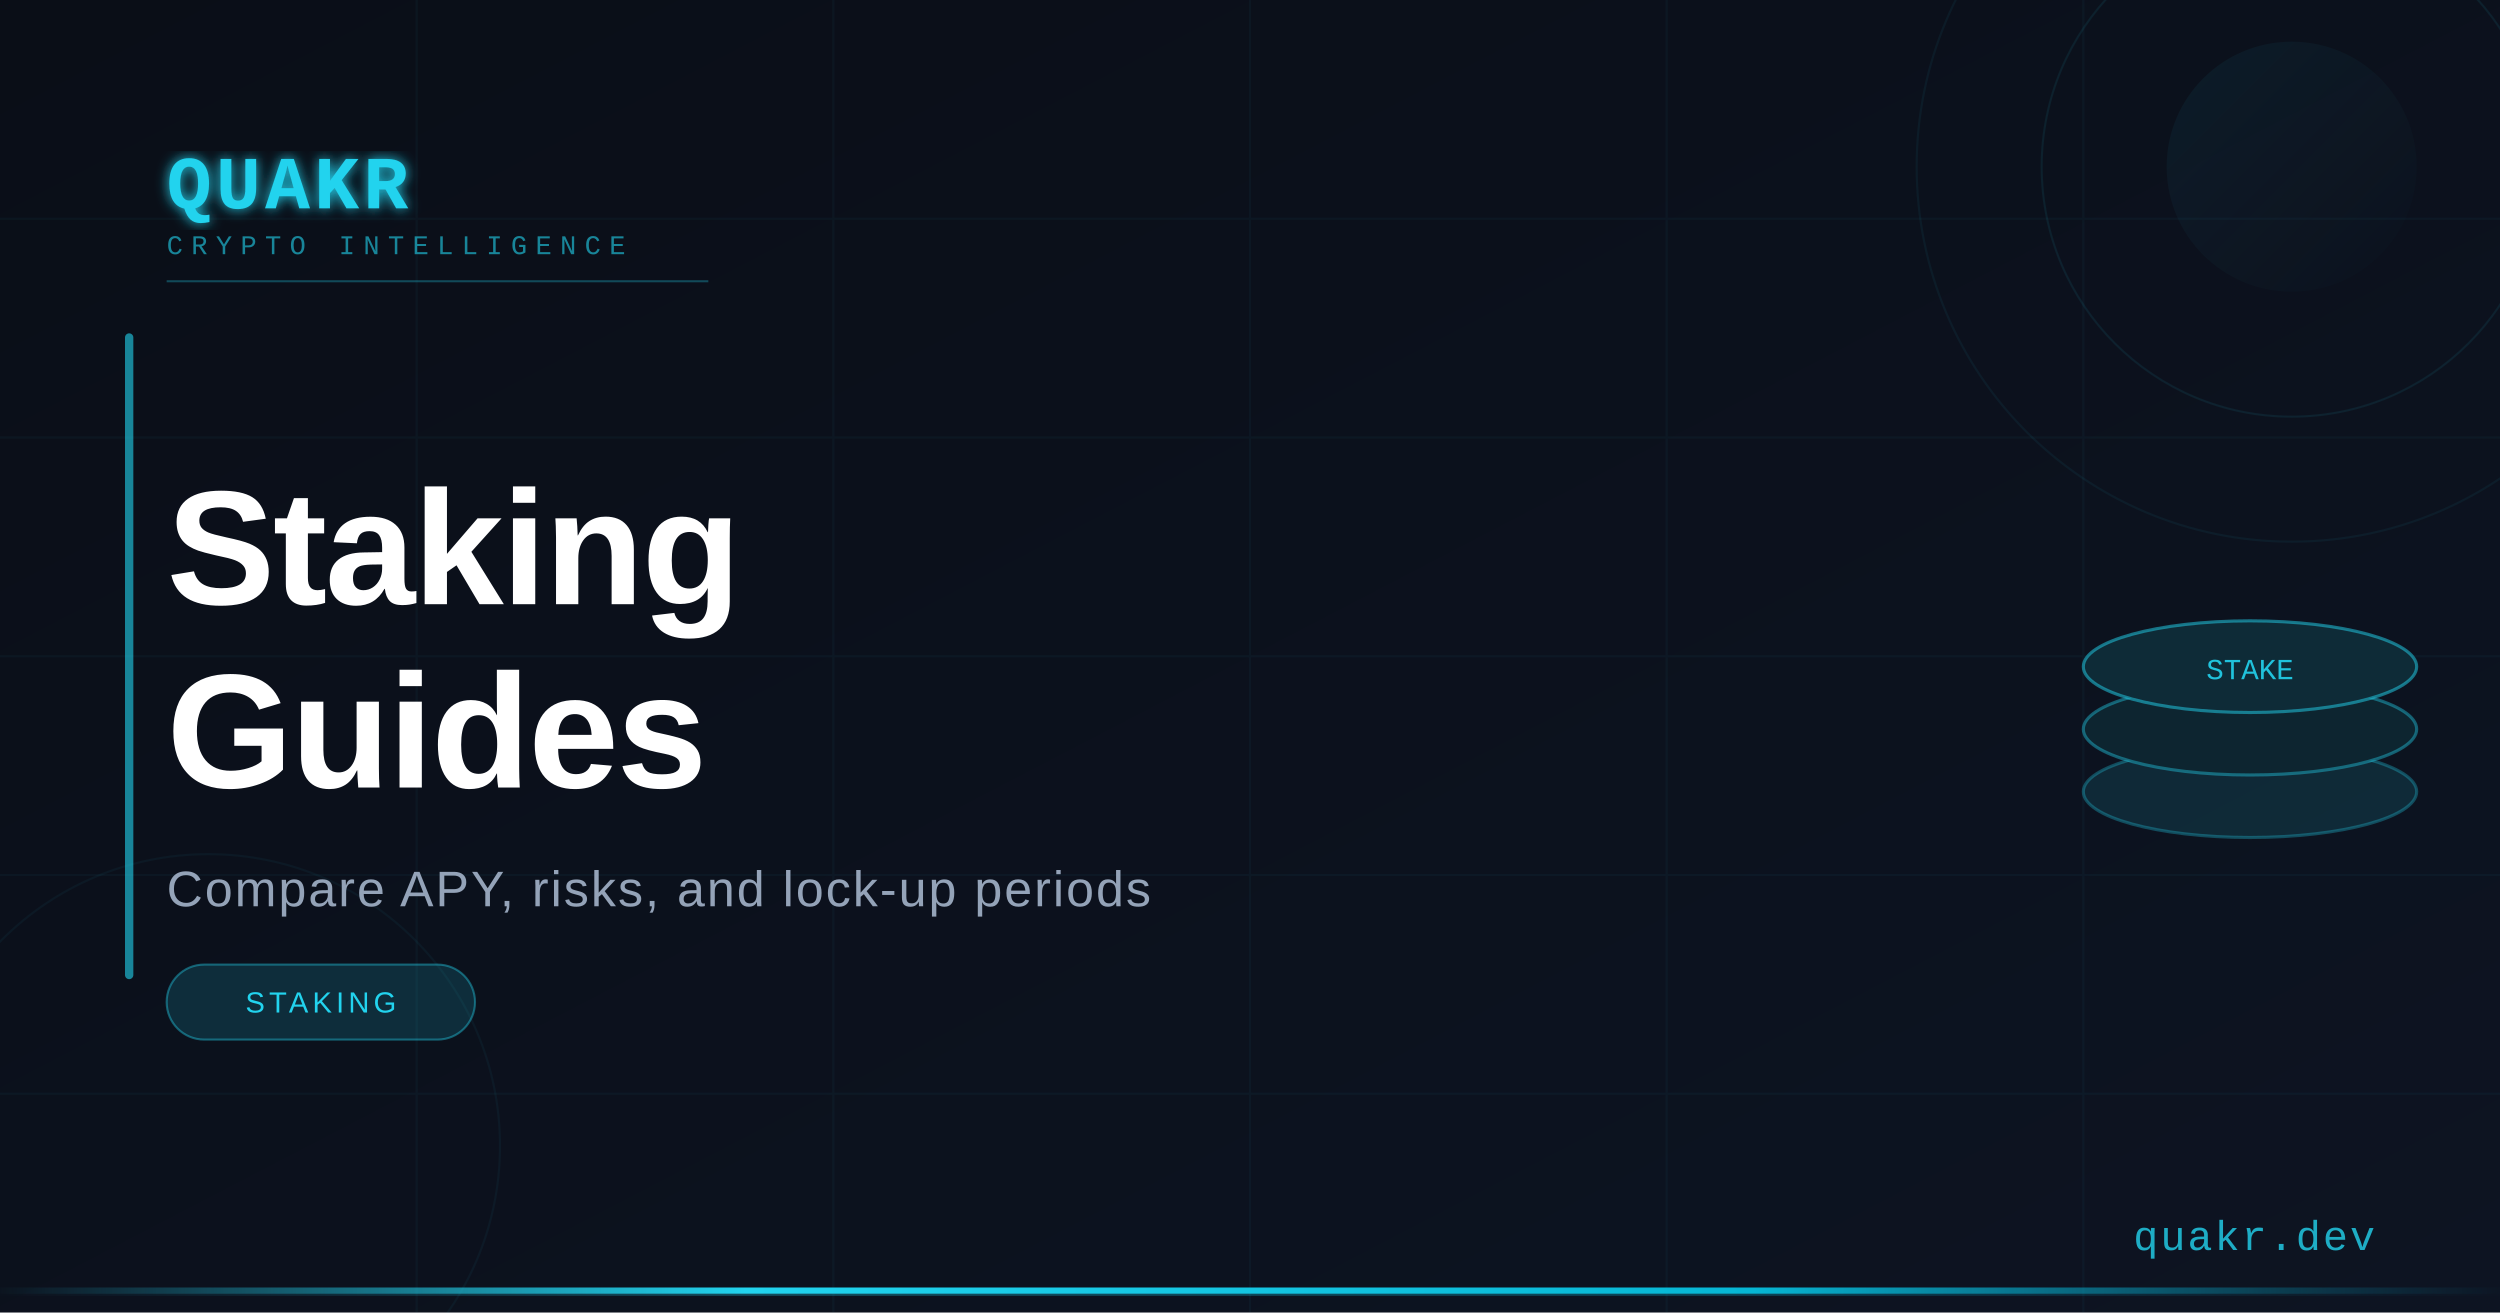
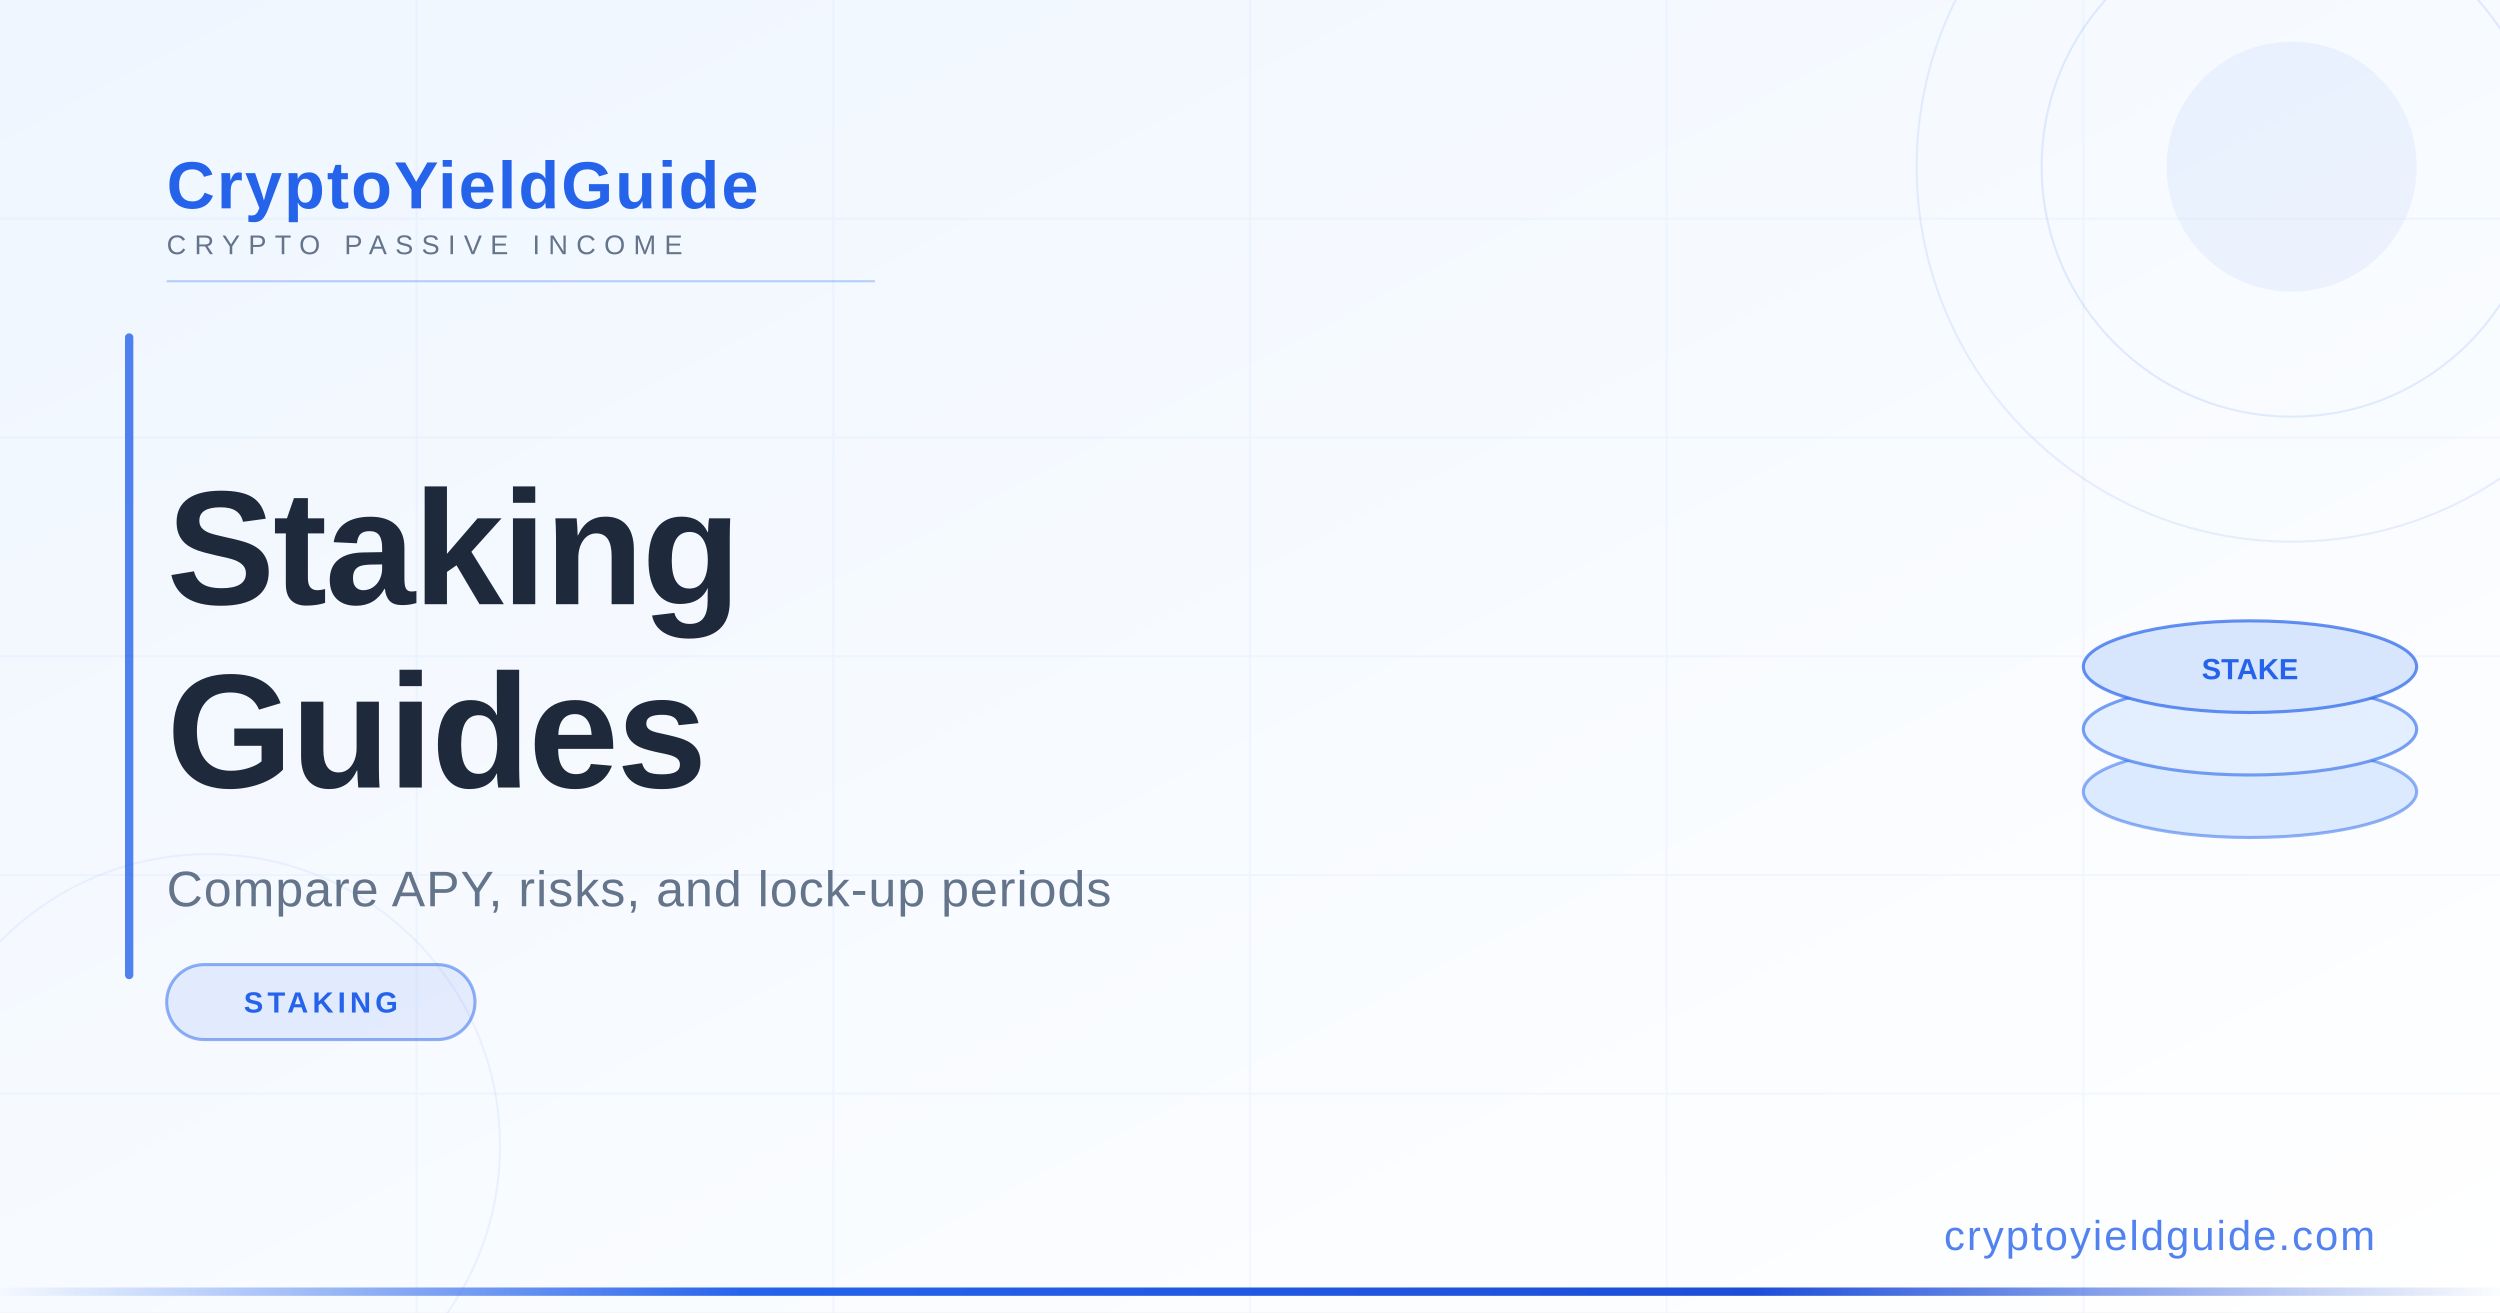
<svg xmlns="http://www.w3.org/2000/svg" width="1200" height="630" viewBox="0 0 1200 630">
  <defs>
    <linearGradient id="bgGrad" x1="0%" y1="0%" x2="100%" y2="100%">
-       <stop offset="0%" style="stop-color:#0a0e17;stop-opacity:1" />
-       <stop offset="100%" style="stop-color:#0d1422;stop-opacity:1" />
+       <stop offset="0%" style="stop-color:#EFF6FF;stop-opacity:1" />
+       <stop offset="100%" style="stop-color:#FFFFFF;stop-opacity:1" />
    </linearGradient>
    <linearGradient id="bottomLine" x1="0%" y1="0%" x2="100%" y2="0%">
-       <stop offset="0%" style="stop-color:#22d3ee;stop-opacity:0" />
-       <stop offset="30%" style="stop-color:#22d3ee;stop-opacity:1" />
-       <stop offset="70%" style="stop-color:#06b6d4;stop-opacity:1" />
-       <stop offset="100%" style="stop-color:#0891b2;stop-opacity:0" />
+       <stop offset="0%" style="stop-color:#2563EB;stop-opacity:0" />
+       <stop offset="30%" style="stop-color:#2563EB;stop-opacity:1" />
+       <stop offset="70%" style="stop-color:#1D4ED8;stop-opacity:1" />
+       <stop offset="100%" style="stop-color:#1D4ED8;stop-opacity:0" />
    </linearGradient>
-     <linearGradient id="accentGrad" x1="0%" y1="0%" x2="100%" y2="100%">
-       <stop offset="0%" style="stop-color:#22d3ee;stop-opacity:0.15" />
-       <stop offset="100%" style="stop-color:#22d3ee;stop-opacity:0" />
-     </linearGradient>
-     <filter id="glow">
-       <feGaussianBlur stdDeviation="3" result="coloredBlur" />
-       <feMerge>
-         <feMergeNode in="coloredBlur" />
-         <feMergeNode in="SourceGraphic" />
-       </feMerge>
-     </filter>
  </defs>
  <rect width="1200" height="630" fill="url(#bgGrad)" />
-   <g opacity="0.04" stroke="#22d3ee" stroke-width="1">
+   <g opacity="0.04" stroke="#2563EB" stroke-width="1">
    <line x1="0" y1="105" x2="1200" y2="105" />
    <line x1="0" y1="210" x2="1200" y2="210" />
    <line x1="0" y1="315" x2="1200" y2="315" />
    <line x1="0" y1="420" x2="1200" y2="420" />
    <line x1="0" y1="525" x2="1200" y2="525" />
    <line x1="200" y1="0" x2="200" y2="630" />
    <line x1="400" y1="0" x2="400" y2="630" />
    <line x1="600" y1="0" x2="600" y2="630" />
    <line x1="800" y1="0" x2="800" y2="630" />
    <line x1="1000" y1="0" x2="1000" y2="630" />
  </g>
-   <circle cx="1100" cy="80" r="180" fill="none" stroke="#22d3ee" stroke-width="1" opacity="0.06" />
-   <circle cx="1100" cy="80" r="120" fill="none" stroke="#22d3ee" stroke-width="1" opacity="0.08" />
-   <circle cx="1100" cy="80" r="60" fill="url(#accentGrad)" opacity="0.4" />
-   <ellipse cx="1080" cy="380" rx="80" ry="22" fill="#22d3ee" opacity="0.12" />
-   <ellipse cx="1080" cy="380" rx="80" ry="22" fill="none" stroke="#22d3ee" stroke-width="1.5" opacity="0.3" />
-   <ellipse cx="1080" cy="350" rx="80" ry="22" fill="#0a0e17" />
-   <ellipse cx="1080" cy="350" rx="80" ry="22" fill="#22d3ee" opacity="0.12" />
-   <ellipse cx="1080" cy="350" rx="80" ry="22" fill="none" stroke="#22d3ee" stroke-width="1.5" opacity="0.4" />
-   <ellipse cx="1080" cy="320" rx="80" ry="22" fill="#0a0e17" />
-   <ellipse cx="1080" cy="320" rx="80" ry="22" fill="#22d3ee" opacity="0.15" />
-   <ellipse cx="1080" cy="320" rx="80" ry="22" fill="none" stroke="#22d3ee" stroke-width="1.5" opacity="0.5" />
-   <text x="1080" y="326" font-family="'Courier New', Courier, monospace" font-size="14" fill="#22d3ee" text-anchor="middle" opacity="0.9">STAKE</text>
-   <circle cx="100" cy="550" r="140" fill="none" stroke="#22d3ee" stroke-width="1" opacity="0.05" />
-   <rect x="60" y="160" width="4" height="310" rx="2" fill="#22d3ee" opacity="0.6" />
-   <text x="80" y="100" font-family="'Courier New', Courier, monospace" font-size="36" font-weight="700" fill="#22d3ee" filter="url(#glow)" letter-spacing="2">QUAKR</text>
-   <text x="80" y="122" font-family="'Courier New', Courier, monospace" font-size="13" fill="#22d3ee" opacity="0.6" letter-spacing="4">CRYPTO INTELLIGENCE</text>
-   <line x1="80" y1="135" x2="340" y2="135" stroke="#22d3ee" stroke-width="1" opacity="0.3" />
-   <text x="80" y="290" font-family="'Arial Black', Arial, sans-serif" font-size="78" font-weight="900" fill="#ffffff" letter-spacing="-1">Staking</text>
-   <text x="80" y="378" font-family="'Arial Black', Arial, sans-serif" font-size="78" font-weight="900" fill="#ffffff" letter-spacing="-1">Guides</text>
-   <text x="80" y="435" font-family="Arial, sans-serif" font-size="24" fill="#94a3b8" letter-spacing="1">Compare APY, risks, and lock-up periods</text>
-   <rect x="80" y="463" width="148" height="36" rx="18" fill="#22d3ee" opacity="0.15" />
-   <rect x="80" y="463" width="148" height="36" rx="18" fill="none" stroke="#22d3ee" stroke-width="1" opacity="0.4" />
-   <text x="154" y="486" font-family="Arial, sans-serif" font-size="14" fill="#22d3ee" text-anchor="middle" letter-spacing="2">STAKING</text>
-   <text x="1140" y="600" font-family="'Courier New', Courier, monospace" font-size="20" fill="#22d3ee" text-anchor="end" opacity="0.8" letter-spacing="1">quakr.dev</text>
-   <rect x="0" y="618" width="1200" height="3" fill="url(#bottomLine)" />
-   <rect x="0" y="621" width="1200" height="1" fill="url(#bottomLine)" opacity="0.3" />
+   <circle cx="1100" cy="80" r="180" fill="none" stroke="#2563EB" stroke-width="1" opacity="0.1" />
+   <circle cx="1100" cy="80" r="120" fill="none" stroke="#2563EB" stroke-width="1" opacity="0.12" />
+   <circle cx="1100" cy="80" r="60" fill="#2563EB" opacity="0.06" />
+   <ellipse cx="1080" cy="380" rx="80" ry="22" fill="#DBEAFE" />
+   <ellipse cx="1080" cy="380" rx="80" ry="22" fill="none" stroke="#2563EB" stroke-width="1.5" opacity="0.5" />
+   <ellipse cx="1080" cy="350" rx="80" ry="22" fill="#EFF6FF" />
+   <ellipse cx="1080" cy="350" rx="80" ry="22" fill="#DBEAFE" opacity="0.6" />
+   <ellipse cx="1080" cy="350" rx="80" ry="22" fill="none" stroke="#2563EB" stroke-width="1.5" opacity="0.6" />
+   <ellipse cx="1080" cy="320" rx="80" ry="22" fill="#EFF6FF" />
+   <ellipse cx="1080" cy="320" rx="80" ry="22" fill="#2563EB" opacity="0.12" />
+   <ellipse cx="1080" cy="320" rx="80" ry="22" fill="none" stroke="#2563EB" stroke-width="1.5" opacity="0.7" />
+   <text x="1080" y="326" font-family="Arial, sans-serif" font-size="14" fill="#2563EB" text-anchor="middle" font-weight="700">STAKE</text>
+   <circle cx="100" cy="550" r="140" fill="none" stroke="#2563EB" stroke-width="1" opacity="0.07" />
+   <rect x="60" y="160" width="4" height="310" rx="2" fill="#2563EB" opacity="0.8" />
+   <text x="80" y="100" font-family="'Arial Black', Arial, sans-serif" font-size="32" font-weight="900" fill="#2563EB" letter-spacing="1">CryptoYieldGuide</text>
+   <text x="80" y="122" font-family="Arial, sans-serif" font-size="13" fill="#64748B" letter-spacing="4">CRYPTO PASSIVE INCOME</text>
+   <line x1="80" y1="135" x2="420" y2="135" stroke="#2563EB" stroke-width="1" opacity="0.3" />
+   <text x="80" y="290" font-family="'Arial Black', Arial, sans-serif" font-size="78" font-weight="900" fill="#1E293B" letter-spacing="-1">Staking</text>
+   <text x="80" y="378" font-family="'Arial Black', Arial, sans-serif" font-size="78" font-weight="900" fill="#1E293B" letter-spacing="-1">Guides</text>
+   <text x="80" y="435" font-family="Arial, sans-serif" font-size="24" fill="#64748B" letter-spacing="0.5">Compare APY, risks, and lock-up periods</text>
+   <rect x="80" y="463" width="148" height="36" rx="18" fill="#2563EB" opacity="0.1" />
+   <rect x="80" y="463" width="148" height="36" rx="18" fill="none" stroke="#2563EB" stroke-width="1.5" opacity="0.5" />
+   <text x="154" y="486" font-family="Arial, sans-serif" font-size="14" fill="#2563EB" text-anchor="middle" letter-spacing="2" font-weight="700">STAKING</text>
+   <text x="1140" y="600" font-family="Arial, sans-serif" font-size="20" fill="#2563EB" text-anchor="end" opacity="0.8" letter-spacing="1">cryptoyieldguide.com</text>
+   <rect x="0" y="618" width="1200" height="4" fill="url(#bottomLine)" />
</svg>
